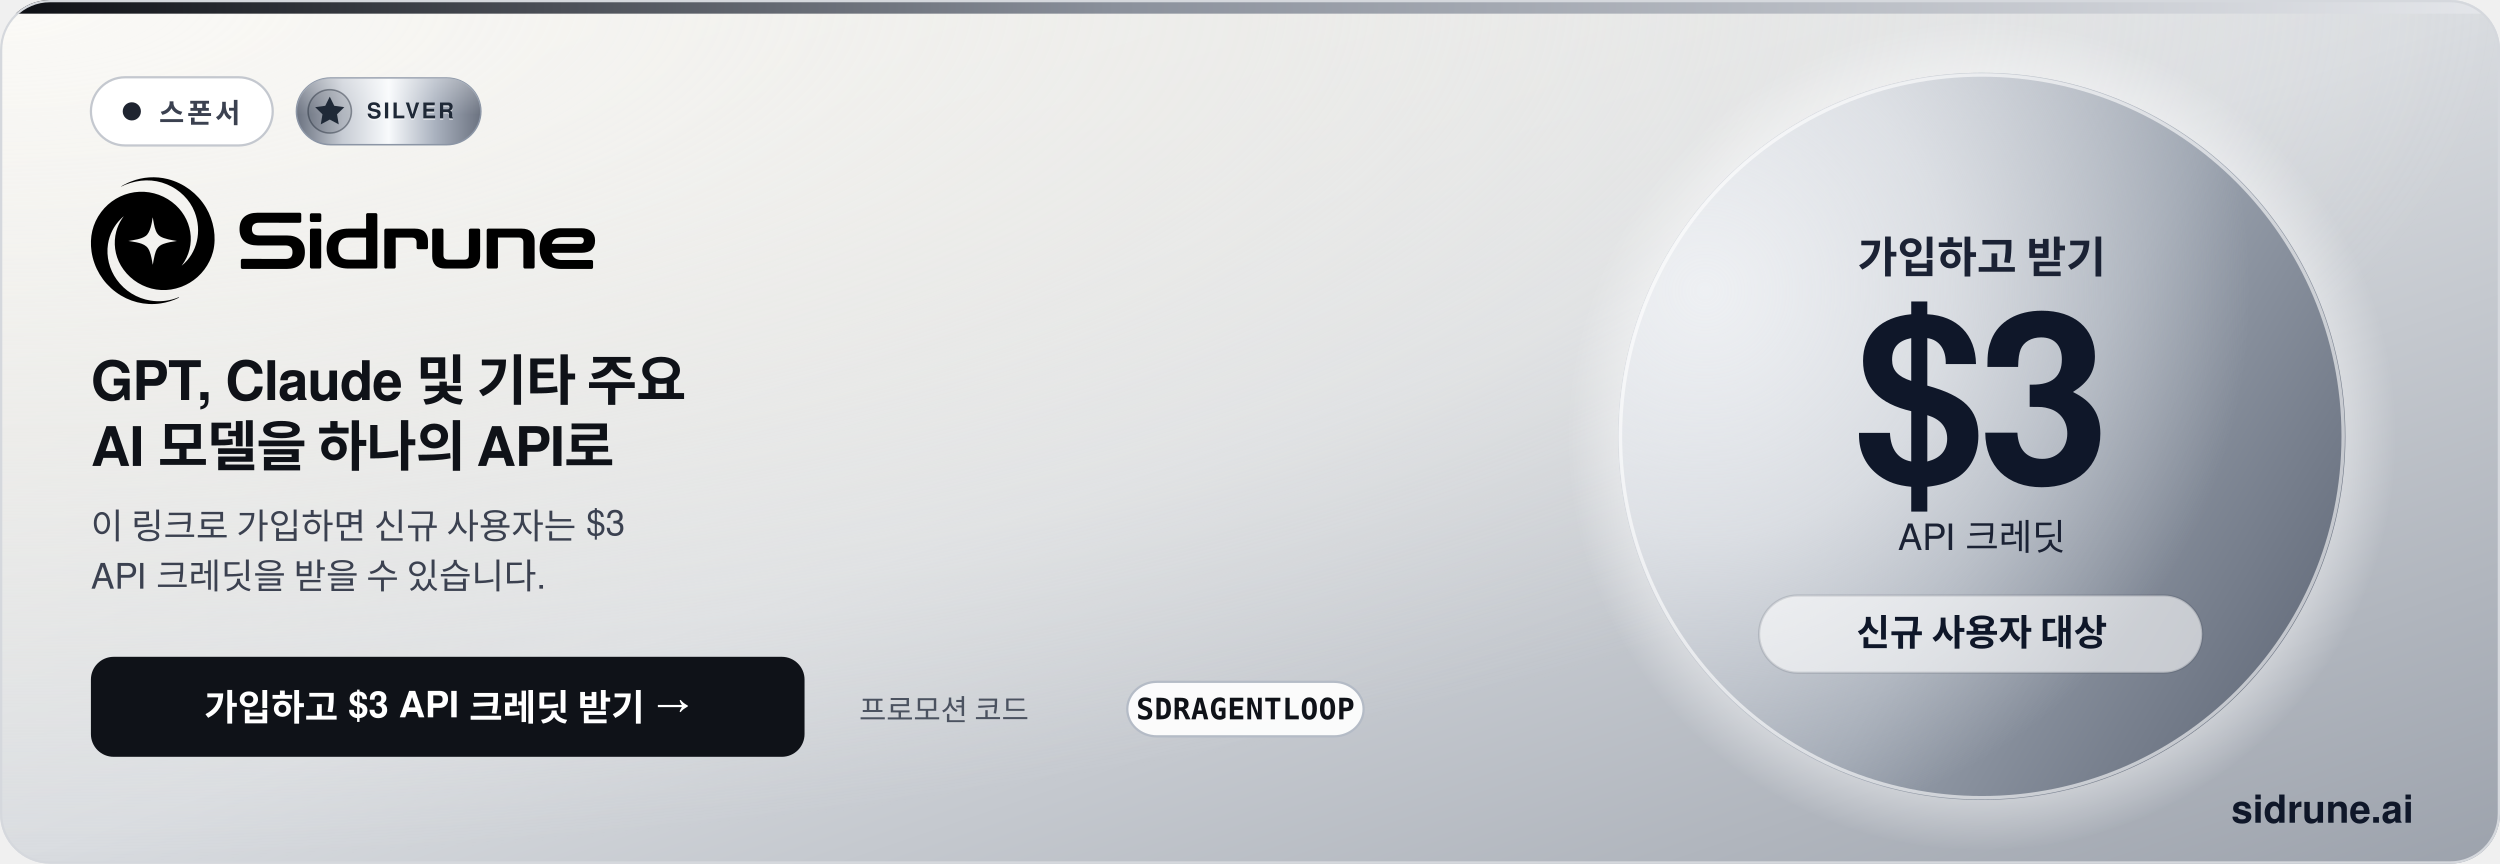
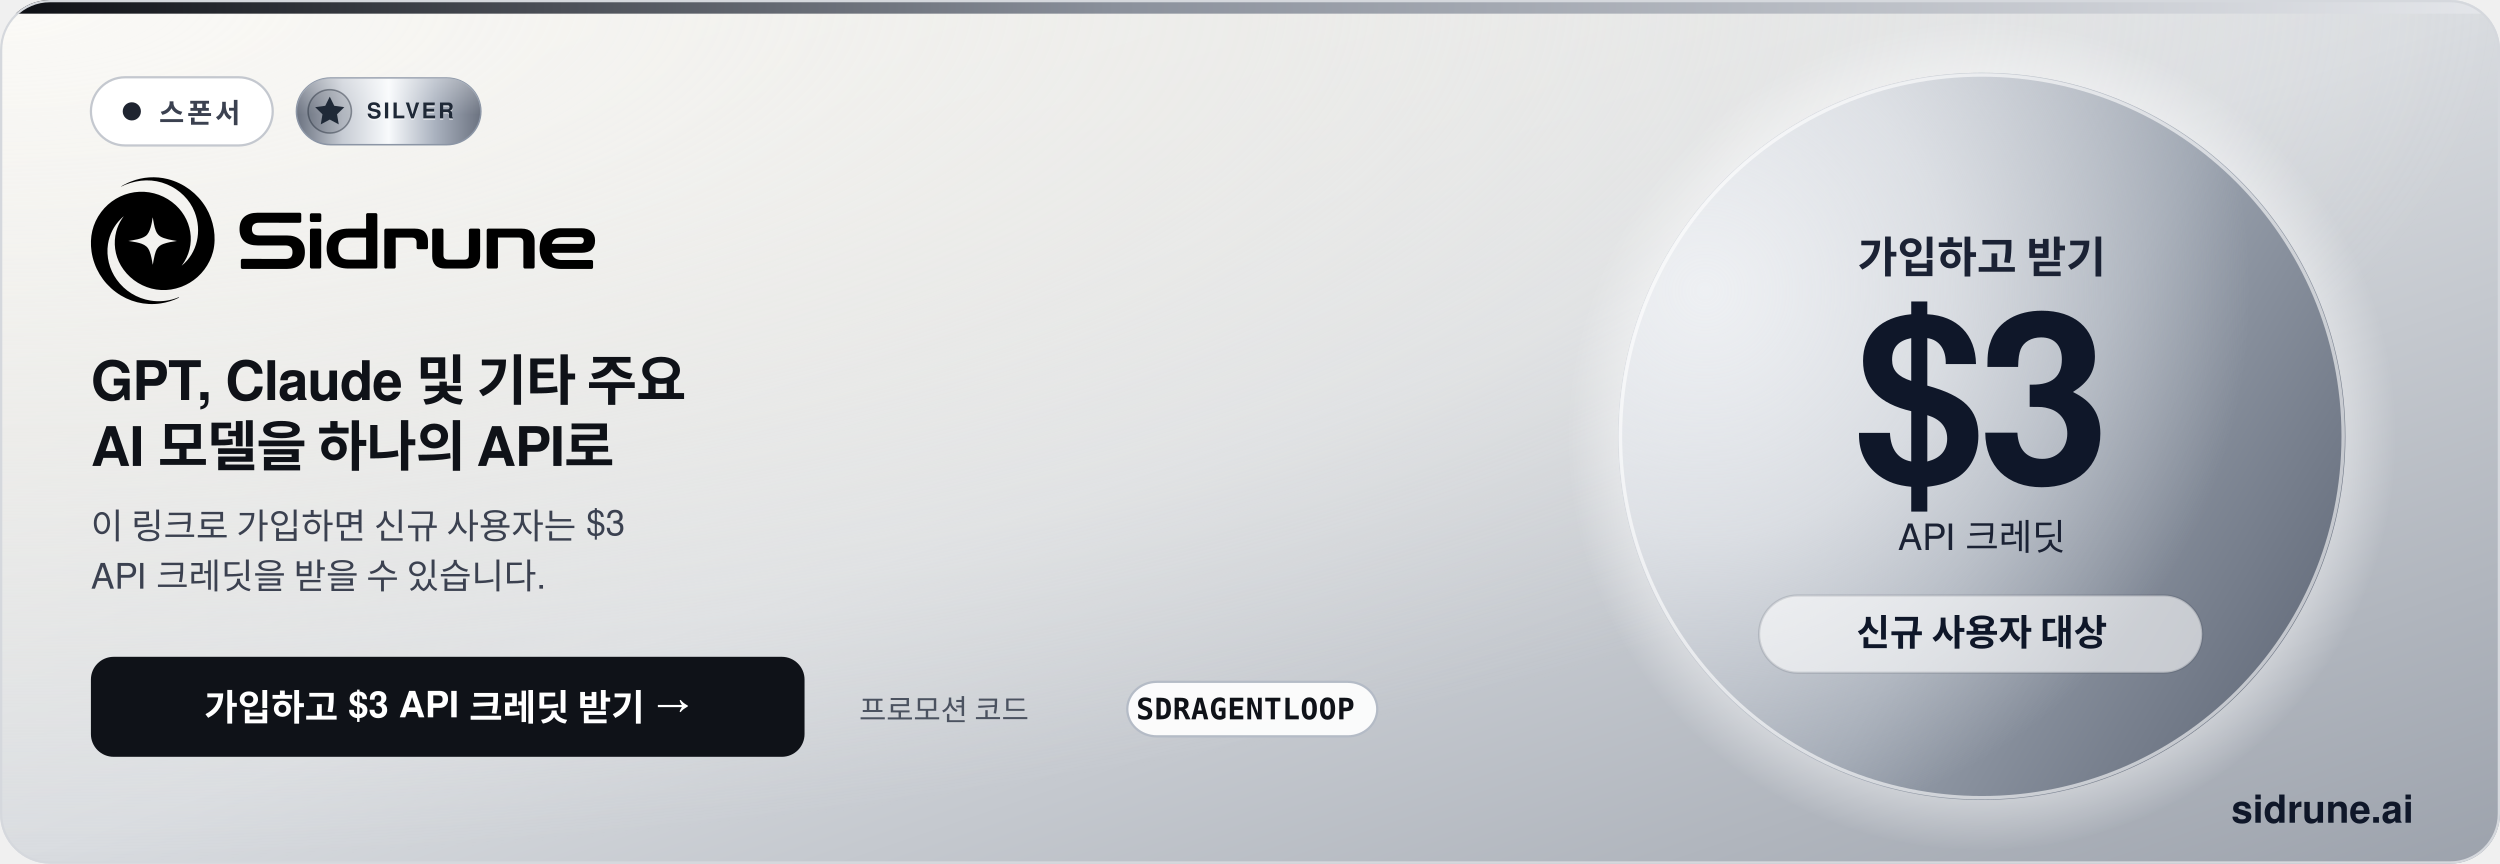
<svg xmlns="http://www.w3.org/2000/svg" width="1100" height="380" viewBox="0 0 1100 380" role="img" aria-label="Sidrune AI (Silver Sponsor): GPT, Claude 및 기타 주요 AI 모델을 하나의 API로. 가입하고 $3 API 크레딧 받기.">
  <defs>
    <linearGradient id="bg" x1="0" y1="0" x2="1" y2="1">
      <stop offset="0" stop-color="#f4f3ef" />
      <stop offset=".5" stop-color="#d9dce0" />
      <stop offset="1" stop-color="#9ca2ac" />
    </linearGradient>
    <radialGradient id="hl" cx="0" cy="0" r="1" gradientUnits="objectBoundingBox">
      <stop offset="0" stop-color="#fbfaf7" />
      <stop offset=".5" stop-color="#f1f0ec" stop-opacity=".6" />
      <stop offset="1" stop-color="#f1f0ec" stop-opacity="0" />
    </radialGradient>
    <linearGradient id="stripe" x1="0" y1="0" x2="1" y2="0">
      <stop offset="0" stop-color="#0b0d12" />
      <stop offset=".45" stop-color="#8b919c" />
      <stop offset="1" stop-color="#e5e7eb" />
    </linearGradient>
    <radialGradient id="orbHl" cx=".12" cy=".3" r=".75">
      <stop offset="0" stop-color="#eef0f3" />
      <stop offset=".45" stop-color="#eef0f3" stop-opacity=".7" />
      <stop offset="1" stop-color="#eef0f3" stop-opacity="0" />
    </radialGradient>
    <linearGradient id="orb" x1="0" y1=".2" x2="1" y2=".8">
      <stop offset="0" stop-color="#c9cdd4" />
      <stop offset=".55" stop-color="#9aa2ae" />
      <stop offset="1" stop-color="#626a79" />
    </linearGradient>
    <radialGradient id="orbGlow" cx=".5" cy=".5" r=".5">
      <stop offset=".88" stop-color="#ffffff" stop-opacity=".35" />
      <stop offset="1" stop-color="#ffffff" stop-opacity="0" />
    </radialGradient>
    <clipPath id="card">
      <rect width="1100" height="380" rx="22" />
    </clipPath>
  </defs>
  <g clip-path="url(#card)">
    <rect width="1100" height="380" fill="url(#bg)" />
    <rect width="1100" height="380" fill="url(#hl)" />
    <rect width="1100" height="6" fill="url(#stripe)" />
    <rect x=".5" y=".5" width="1099" height="379" rx="21.5" fill="none" stroke="#d5d8dd" />
  </g>
  <rect x="40" y="34" width="80" height="30" rx="15" fill="#ffffff" stroke="#c4c8cf" />
  <circle cx="58" cy="49" r="4" fill="#1f2430" />
  <text x="70" y="54" font-family="-apple-system, BlinkMacSystemFont, 'Segoe UI', Helvetica, Arial, sans-serif" font-size="12" font-weight="700" letter-spacing="1.3" fill="#3b4150">스폰서</text>
  <svg x="130" y="34" width="82" height="30" viewBox="0 0 120 44">
    <defs>
      <linearGradient id="bm" x1="0" y1="0" x2="1" y2="0">
        <stop offset="0.00" stop-color="#6b7280" />
        <stop offset="0.25" stop-color="#c7ccd4" />
        <stop offset="0.50" stop-color="#f8fafc" />
        <stop offset="0.75" stop-color="#aab2bf" />
        <stop offset="1.00" stop-color="#6b7280" />
      </linearGradient>
      <linearGradient id="bs" x1="0" y1="0" x2="0" y2="1">
        <stop offset="0" stop-color="#fff" stop-opacity=".32" />
        <stop offset=".55" stop-color="#fff" stop-opacity="0" />
      </linearGradient>
    </defs>
    <rect x=".5" y=".5" width="119" height="43" rx="22" fill="url(#bm)" stroke="#8b95a5" />
    <rect x=".5" y=".5" width="119" height="43" rx="22" fill="url(#bs)" />
    <circle cx="22" cy="22" r="14" fill="#1f2937" fill-opacity=".14" stroke="#1f2937" stroke-opacity=".45" />
    <path d="M22 12.5l2.9 5.9 6.5.9-4.7 4.6 1.1 6.5L22 27.3l-5.8 3.1 1.1-6.5-4.7-4.6 6.5-.9z" fill="#1f2937" />
    <text x="46" y="27.5" text-anchor="start" font-family="-apple-system, BlinkMacSystemFont, 'Segoe UI', Helvetica, Arial, sans-serif" font-size="14" font-weight="800" letter-spacing="1.4" fill="#ffffff" fill-opacity=".55">SILVER</text>
    <text x="46" y="26.5" text-anchor="start" font-family="-apple-system, BlinkMacSystemFont, 'Segoe UI', Helvetica, Arial, sans-serif" font-size="14" font-weight="800" letter-spacing="1.4" fill="#1f2937">SILVER</text>
  </svg>
  <svg x="40" y="78" width="222" height="56" viewBox="0 0 555 140" fill="none">
    <path d="M166.677 100.837C165.714 100.837 164.933 100.056 164.933 99.093V91.495C164.933 90.531 165.716 89.75 166.68 89.752L213.976 89.834C216.478 89.834 218.383 89.265 219.691 88.128C221.055 86.934 221.738 85.029 221.738 82.413C221.738 79.798 221.055 77.921 219.691 76.784C218.383 75.59 216.478 74.993 213.976 74.993H183.442C177.13 74.993 172.212 73.486 168.686 70.473C165.218 67.402 163.483 62.91 163.483 56.997C163.483 51.083 165.218 46.619 168.686 43.606C172.212 40.535 177.13 39 183.442 39H229.632C230.595 39 231.376 39.781 231.376 40.744V48.341C231.376 49.305 230.593 50.087 229.629 50.085L184.892 50.003C182.447 50.003 180.542 50.571 179.177 51.709C177.812 52.789 177.13 54.551 177.13 56.997C177.13 59.442 177.812 61.233 179.177 62.37C180.542 63.45 182.447 63.99 184.892 63.99H215.426C221.738 63.99 226.628 65.554 230.096 68.682C233.622 71.752 235.384 76.329 235.384 82.413C235.384 88.441 233.622 93.018 230.096 96.145C226.628 99.273 221.738 100.837 215.426 100.837H166.677Z" fill="black" />
    <path d="M242.699 100.41C241.736 100.41 240.956 99.629 240.956 98.666V58.228C240.956 57.266 241.736 56.485 242.699 56.485H251.579C252.542 56.485 253.323 57.266 253.323 58.228V98.666C253.323 99.629 252.542 100.41 251.579 100.41H242.699ZM242.614 49.235C241.651 49.235 240.87 48.454 240.87 47.491V41.341C240.87 40.378 241.651 39.597 242.614 39.597H251.665C252.628 39.597 253.408 40.378 253.408 41.341V47.491C253.408 48.454 252.628 49.235 251.665 49.235H242.614Z" fill="black" />
    <path d="M315.064 98.666C315.064 99.629 314.284 100.41 313.321 100.41H302.697V41.17C302.697 40.207 303.478 39.426 304.441 39.426H313.321C314.284 39.426 315.064 40.207 315.064 41.17V98.666ZM312.932 100.41H283.506C275.887 100.41 269.945 98.534 265.68 94.781C261.416 91.028 259.283 85.598 259.283 78.49C259.283 71.326 261.416 65.867 265.68 62.114C269.945 58.361 275.887 56.485 283.506 56.485H312.079V66.293H283.506C279.81 66.293 276.967 67.317 274.977 69.364C273.044 71.354 272.077 74.396 272.077 78.49C272.077 82.527 273.044 85.569 274.977 87.616C276.967 89.606 279.81 90.602 283.506 90.602H312.932V100.41Z" fill="black" />
    <path d="M324.496 100.41C323.533 100.41 322.753 99.629 322.753 98.666V58.228C322.753 57.266 323.533 56.485 324.496 56.485H356.358C361.304 56.485 364.944 57.736 367.275 60.238C369.606 62.683 370.772 65.924 370.772 69.961V77.344C370.772 78.306 369.991 79.087 369.028 79.087H359.978C359.015 79.087 358.234 78.306 358.234 77.344V71.496C358.234 68.085 356.528 66.379 353.116 66.379H335.29V98.666C335.29 99.629 334.51 100.41 333.547 100.41H324.496Z" fill="black" />
    <path d="M389.841 100.41C384.837 100.41 381.17 99.159 378.839 96.657C376.564 94.155 375.427 90.914 375.427 86.934V58.228C375.427 57.266 376.208 56.485 377.171 56.485H386.051C387.014 56.485 387.794 57.266 387.794 58.228V85.484C387.794 88.896 389.5 90.602 392.912 90.602H410.652C414.064 90.602 415.77 88.896 415.77 85.484V58.228C415.77 57.266 416.551 56.485 417.514 56.485H426.394C427.357 56.485 428.137 57.266 428.137 58.228V86.934C428.137 90.914 426.972 94.155 424.64 96.657C422.366 99.159 418.727 100.41 413.723 100.41H389.841Z" fill="black" />
    <path d="M437.111 100.41C436.148 100.41 435.368 99.629 435.368 98.666V58.228C435.368 57.266 436.148 56.485 437.111 56.485H473.664C478.668 56.485 482.307 57.736 484.581 60.238C486.913 62.683 488.078 65.924 488.078 69.961V98.666C488.078 99.629 487.298 100.41 486.335 100.41H477.455C476.492 100.41 475.711 99.629 475.711 98.666V71.411C475.711 67.999 474.005 66.293 470.593 66.293H447.735V98.666C447.735 99.629 446.954 100.41 445.991 100.41H437.111Z" fill="black" />
    <path d="M517.816 100.837C510.196 100.837 504.254 98.96 499.99 95.207C495.725 91.398 493.593 85.825 493.593 78.49C493.593 71.098 495.725 65.526 499.99 61.773C504.254 57.963 510.196 56.058 517.816 56.058H539.139C544.142 56.058 547.952 57.252 550.568 59.641C553.24 61.972 554.576 65.327 554.576 69.705C554.576 78.632 549.431 83.096 539.139 83.096H506.898C508.092 88.384 511.732 91.028 517.816 91.028H550.615C551.578 91.028 552.359 91.809 552.359 92.772V99.093C552.359 100.056 551.578 100.837 550.615 100.837H517.816ZM517.816 65.867C511.959 65.867 508.348 68.34 506.984 73.287H538.542C539.679 73.287 540.56 72.946 541.186 72.264C541.868 71.582 542.209 70.643 542.209 69.449C542.209 67.061 540.987 65.867 538.542 65.867H517.816Z" fill="black" />
    <path d="M44.235 4.62C57.028 -0.439 71.083 -1.37 84.431 1.959C102.102 6.455 117.272 17.769 126.62 33.424C134.978 47.528 138.457 65.863 134.342 81.855C130.526 96.213 121.258 108.516 108.509 116.146C95.806 123.62 80.882 126.1 66.54 122.379C52.503 118.74 40.467 109.71 33.048 97.25C26.378 85.884 24.518 72.327 27.88 59.584C29.178 54.732 31.242 50.118 33.993 45.916C34.731 44.782 35.467 43.866 36.214 42.792C35.207 43.522 33.599 45.121 32.666 46.041C25.255 53.469 20.397 63.061 18.795 73.431C16.612 87.065 20.342 101.499 28.415 112.644C37.254 124.995 50.679 133.285 65.682 135.653C74.662 137.077 83.854 136.328 92.486 133.47C93.365 133.172 95.763 132.362 96.456 131.989C96.933 132.112 96.806 132.004 97.019 132.348C91.26 135.385 83.354 137.791 76.921 138.736C59.442 141.385 41.63 136.914 27.473 126.325C12.951 115.619 3.306 99.556 0.684 81.705C-1.565 66.004 1.674 51.04 11.267 38.264C20.077 26.48 33.185 18.653 47.737 16.483C62.406 14.368 77.311 18.219 89.12 27.175C111.458 44.057 116.927 74.736 99.793 97.321C117.364 83.149 122.142 59.018 114.144 38.348C108.756 24.424 97.499 13.624 83.816 7.87C68.723 1.524 52.871 2.234 37.835 8.202C36.673 8.834 34.601 9.749 33.371 10.282L33.203 10.144C34.126 9.347 36.995 7.82 37.875 7.471C39.544 6.475 42.38 5.353 44.235 4.62ZM67.894 44.065C67.176 49.953 65.386 60.824 60.353 64.501C55.298 68.195 47.264 68.949 41.227 70.067C48.218 71.333 58.62 71.916 62.842 78.202C65.392 81.998 66.472 87.689 67.296 92.138C67.441 92.918 67.81 95.783 68.014 96.31C68.294 95.761 68.704 92.575 68.847 91.769C69.222 89.679 69.659 87.602 70.16 85.539C71.579 79.728 73.544 75.638 79.586 73.379C83.966 71.742 89.967 70.69 94.641 70.088C89.253 69.155 80.571 67.888 76.079 64.905C74.935 64.147 73.944 63.179 73.157 62.054C70.309 58.051 69.553 52.355 68.647 47.644C68.542 47.099 68.192 44.35 67.894 44.065ZM33.197 10.339C33.114 10.359 33.17 10.352 33.028 10.311C33.061 10.274 33.101 10.236 33.147 10.194L33.197 10.339ZM33.203 10.144C33.183 10.161 33.165 10.178 33.147 10.194L33.134 10.157L33.171 10.118L33.203 10.144Z" fill="black" />
  </svg>
  <text x="40" y="176" font-family="-apple-system, BlinkMacSystemFont, 'Segoe UI', Helvetica, Arial, sans-serif" font-size="24" font-weight="800" letter-spacing="-0.4" fill="#0f1218">GPT, Claude 및 기타 주요</text>
  <text x="40" y="205" font-family="-apple-system, BlinkMacSystemFont, 'Segoe UI', Helvetica, Arial, sans-serif" font-size="24" font-weight="800" letter-spacing="-0.4" fill="#0f1218">AI 모델을 하나의 API로</text>
  <text x="40" y="237" font-family="-apple-system, BlinkMacSystemFont, 'Segoe UI', Helvetica, Arial, sans-serif" font-size="15.5" fill="#3b4150">이 링크로 가입하면 신규 사용자는 $3</text>
  <text x="40" y="259" font-family="-apple-system, BlinkMacSystemFont, 'Segoe UI', Helvetica, Arial, sans-serif" font-size="15.5" fill="#3b4150">API 크레딧을 받을 수 있습니다.</text>
  <rect x="40" y="289" width="314" height="44" rx="10" fill="#0f1218" />
  <text x="197" y="317" text-anchor="middle" font-family="-apple-system, BlinkMacSystemFont, 'Segoe UI', Helvetica, Arial, sans-serif" font-size="16" font-weight="800" fill="#ffffff">가입하고 $3 API 크레딧 받기 →</text>
  <text x="378" y="317" font-family="-apple-system, BlinkMacSystemFont, 'Segoe UI', Helvetica, Arial, sans-serif" font-size="13" fill="#4b5260">프로모션 코드</text>
-   <rect x="496" y="300" width="104" height="24" rx="13" fill="#ffffff" fill-opacity=".92" stroke="#b4bbc6" stroke-width="1" />
+   <rect x="496" y="300" width="110" height="24" rx="13" fill="#ffffff" fill-opacity=".92" stroke="#b4bbc6" stroke-width="1" />
  <text x="548" y="316.5" text-anchor="middle" font-family="'SF Mono', ui-monospace, Menlo, Consolas, monospace" font-size="13" font-weight="800" letter-spacing=".2" fill="#0f1218">SDRAGENTLOOP</text>
  <circle cx="872" cy="192" r="182" fill="url(#orbGlow)" />
  <circle cx="872" cy="192" r="160" fill="url(#orb)" />
  <circle cx="872" cy="192" r="160" fill="url(#orbHl)" />
  <circle cx="872" cy="192" r="159" fill="none" stroke="#ffffff" stroke-opacity=".6" stroke-width="1.5" />
  <text x="872" y="120" text-anchor="middle" font-family="-apple-system, BlinkMacSystemFont, 'Segoe UI', Helvetica, Arial, sans-serif" font-size="19.0" font-weight="600" fill="#1b2234">가입하고 받기</text>
  <text x="872" y="212" text-anchor="middle" font-family="-apple-system, BlinkMacSystemFont, 'Segoe UI', Helvetica, Arial, sans-serif" font-size="104" font-weight="800" letter-spacing="-3" fill="#0f1729">$3</text>
  <text x="872" y="242" text-anchor="middle" font-family="-apple-system, BlinkMacSystemFont, 'Segoe UI', Helvetica, Arial, sans-serif" font-size="16" fill="#1b2234">API 크레딧</text>
  <rect x="774" y="262" width="195" height="34" rx="17" fill="#ffffff" fill-opacity=".6" stroke="#0f1729" stroke-opacity=".12" />
  <text x="872" y="284" text-anchor="middle" font-family="-apple-system, BlinkMacSystemFont, 'Segoe UI', Helvetica, Arial, sans-serif" font-size="16" font-weight="700" fill="#0f1729">신규 사용자 대상</text>
  <text x="1062" y="362" text-anchor="end" font-family="-apple-system, BlinkMacSystemFont, 'Segoe UI', Helvetica, Arial, sans-serif" font-size="17" font-weight="800" fill="#0f1729">sidrune.ai</text>
</svg>
